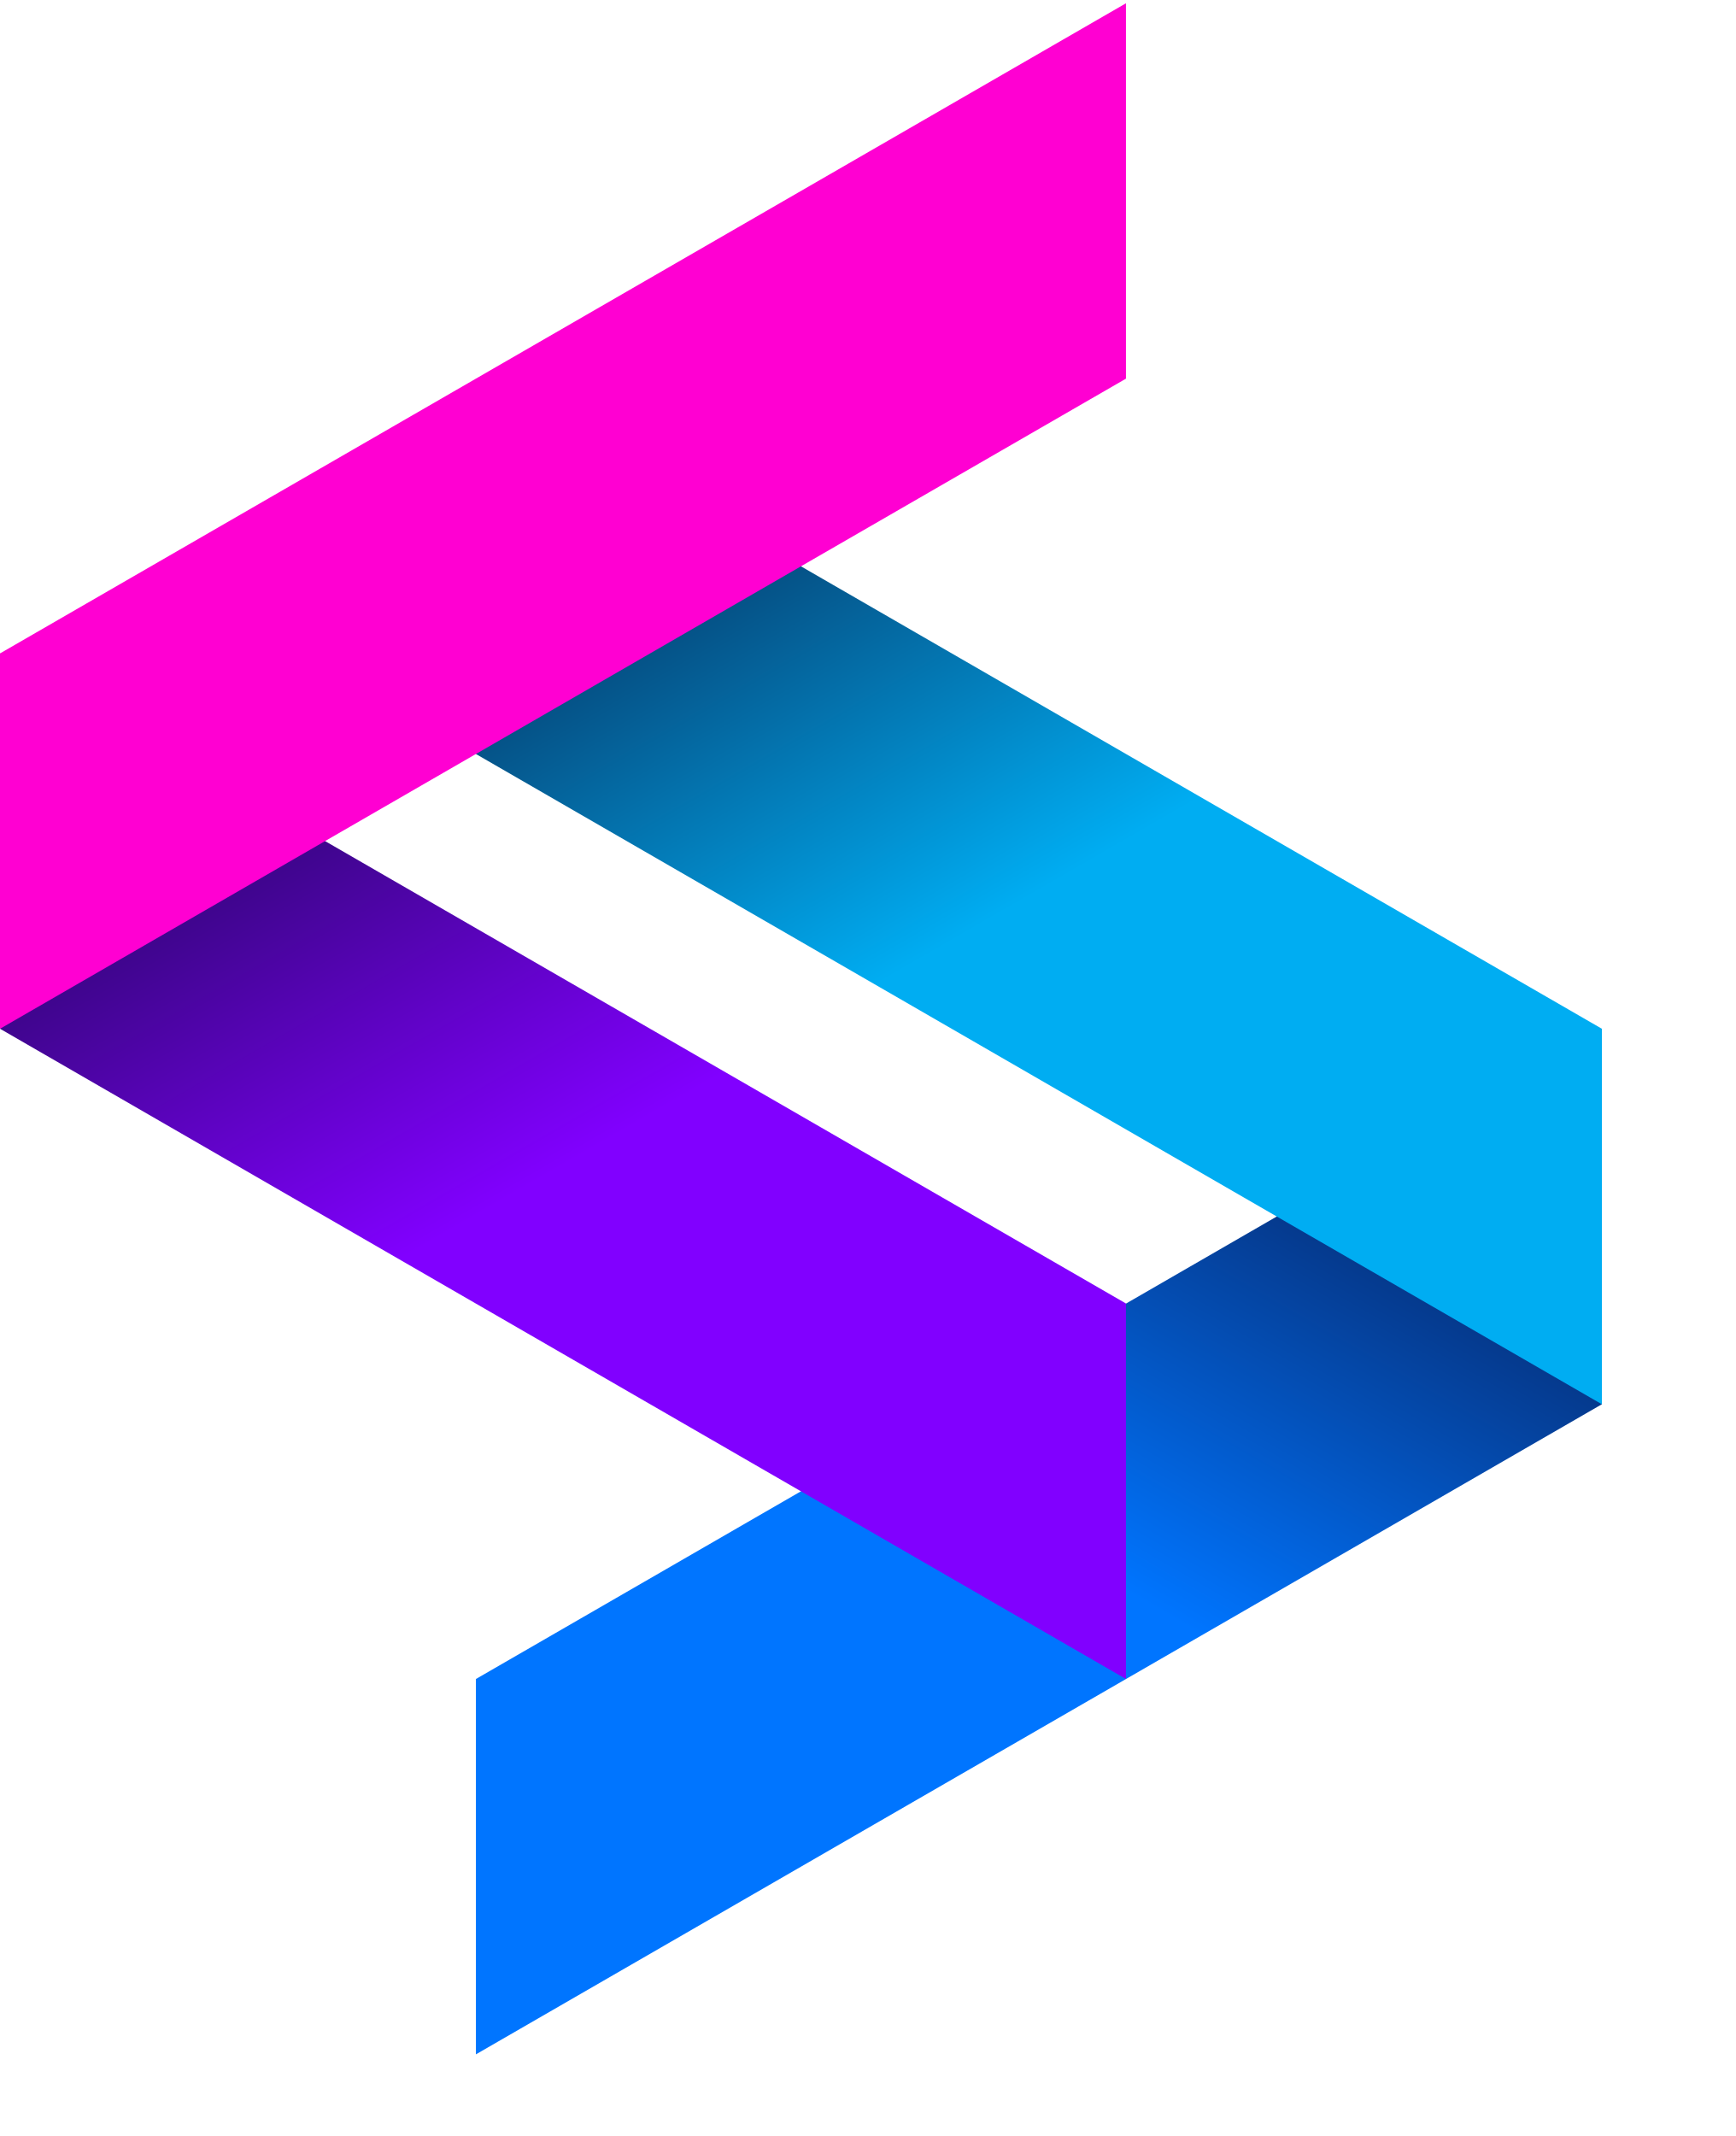
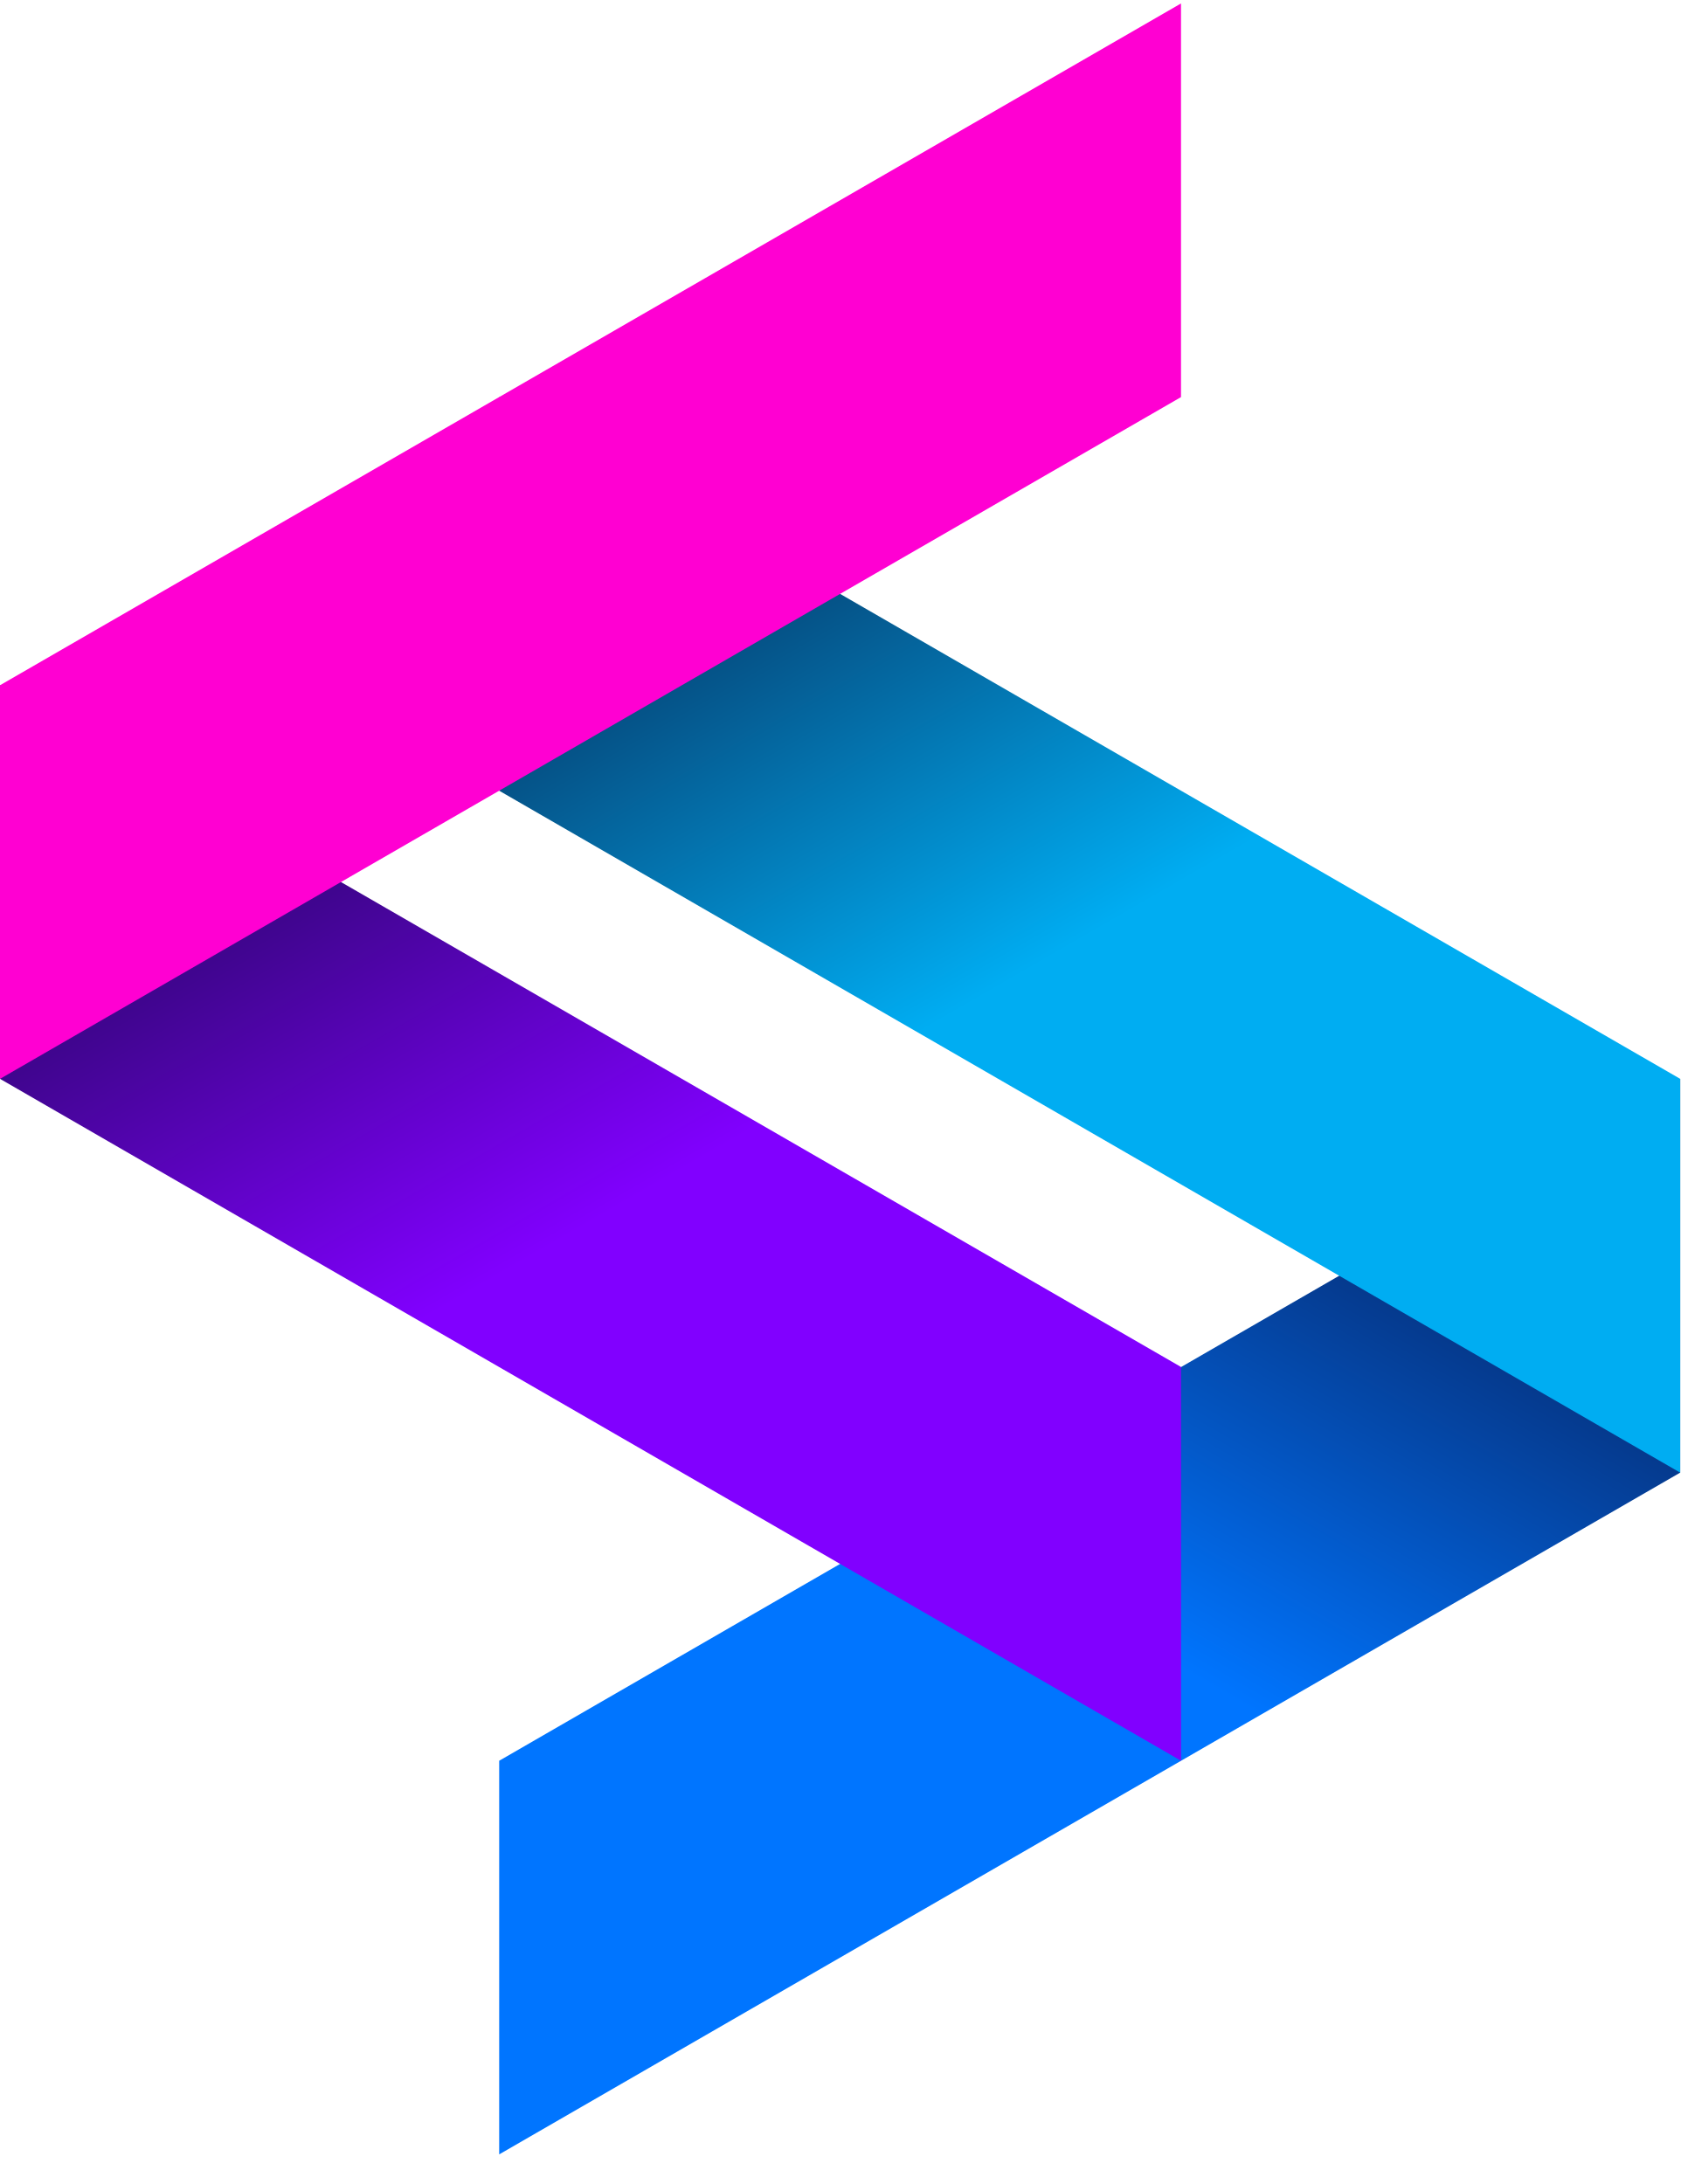
- <svg xmlns="http://www.w3.org/2000/svg" fill="none" viewBox="0 0 65 80">
+ <svg xmlns="http://www.w3.org/2000/svg" fill="none" viewBox="0 0 60 78">
  <path fill="url(#a)" d="M60 52.594 17.826 76.942V62.884L60 38.53v14.063z" />
  <path fill="url(#b)" d="M17.826 28.24 60 52.594V38.53L17.826 14.182V28.24z" />
  <path fill="url(#c)" d="m0 38.53 42.174 24.354V48.82L0 24.472V38.53z" />
  <path fill="#FF00D2" d="M42.174 14.182 0 38.531V24.473L42.174.123v14.058z" />
  <defs>
    <linearGradient id="a" x1="25.325" x2="52.501" y1="81.271" y2="34.201" gradientUnits="userSpaceOnUse">
      <stop offset=".5" stop-color="#0075FF" />
      <stop offset="1" stop-color="#0A0A32" />
    </linearGradient>
    <linearGradient id="b" x1="52.501" x2="25.325" y1="56.923" y2="9.853" gradientUnits="userSpaceOnUse">
      <stop offset=".5" stop-color="#00ADF2" />
      <stop offset="1" stop-color="#0A0A32" />
    </linearGradient>
    <linearGradient id="c" x1="34.675" x2="7.499" y1="67.213" y2="20.143" gradientUnits="userSpaceOnUse">
      <stop offset=".5" stop-color="#8100FF" />
      <stop offset="1" stop-color="#0A0A32" />
    </linearGradient>
  </defs>
</svg>
